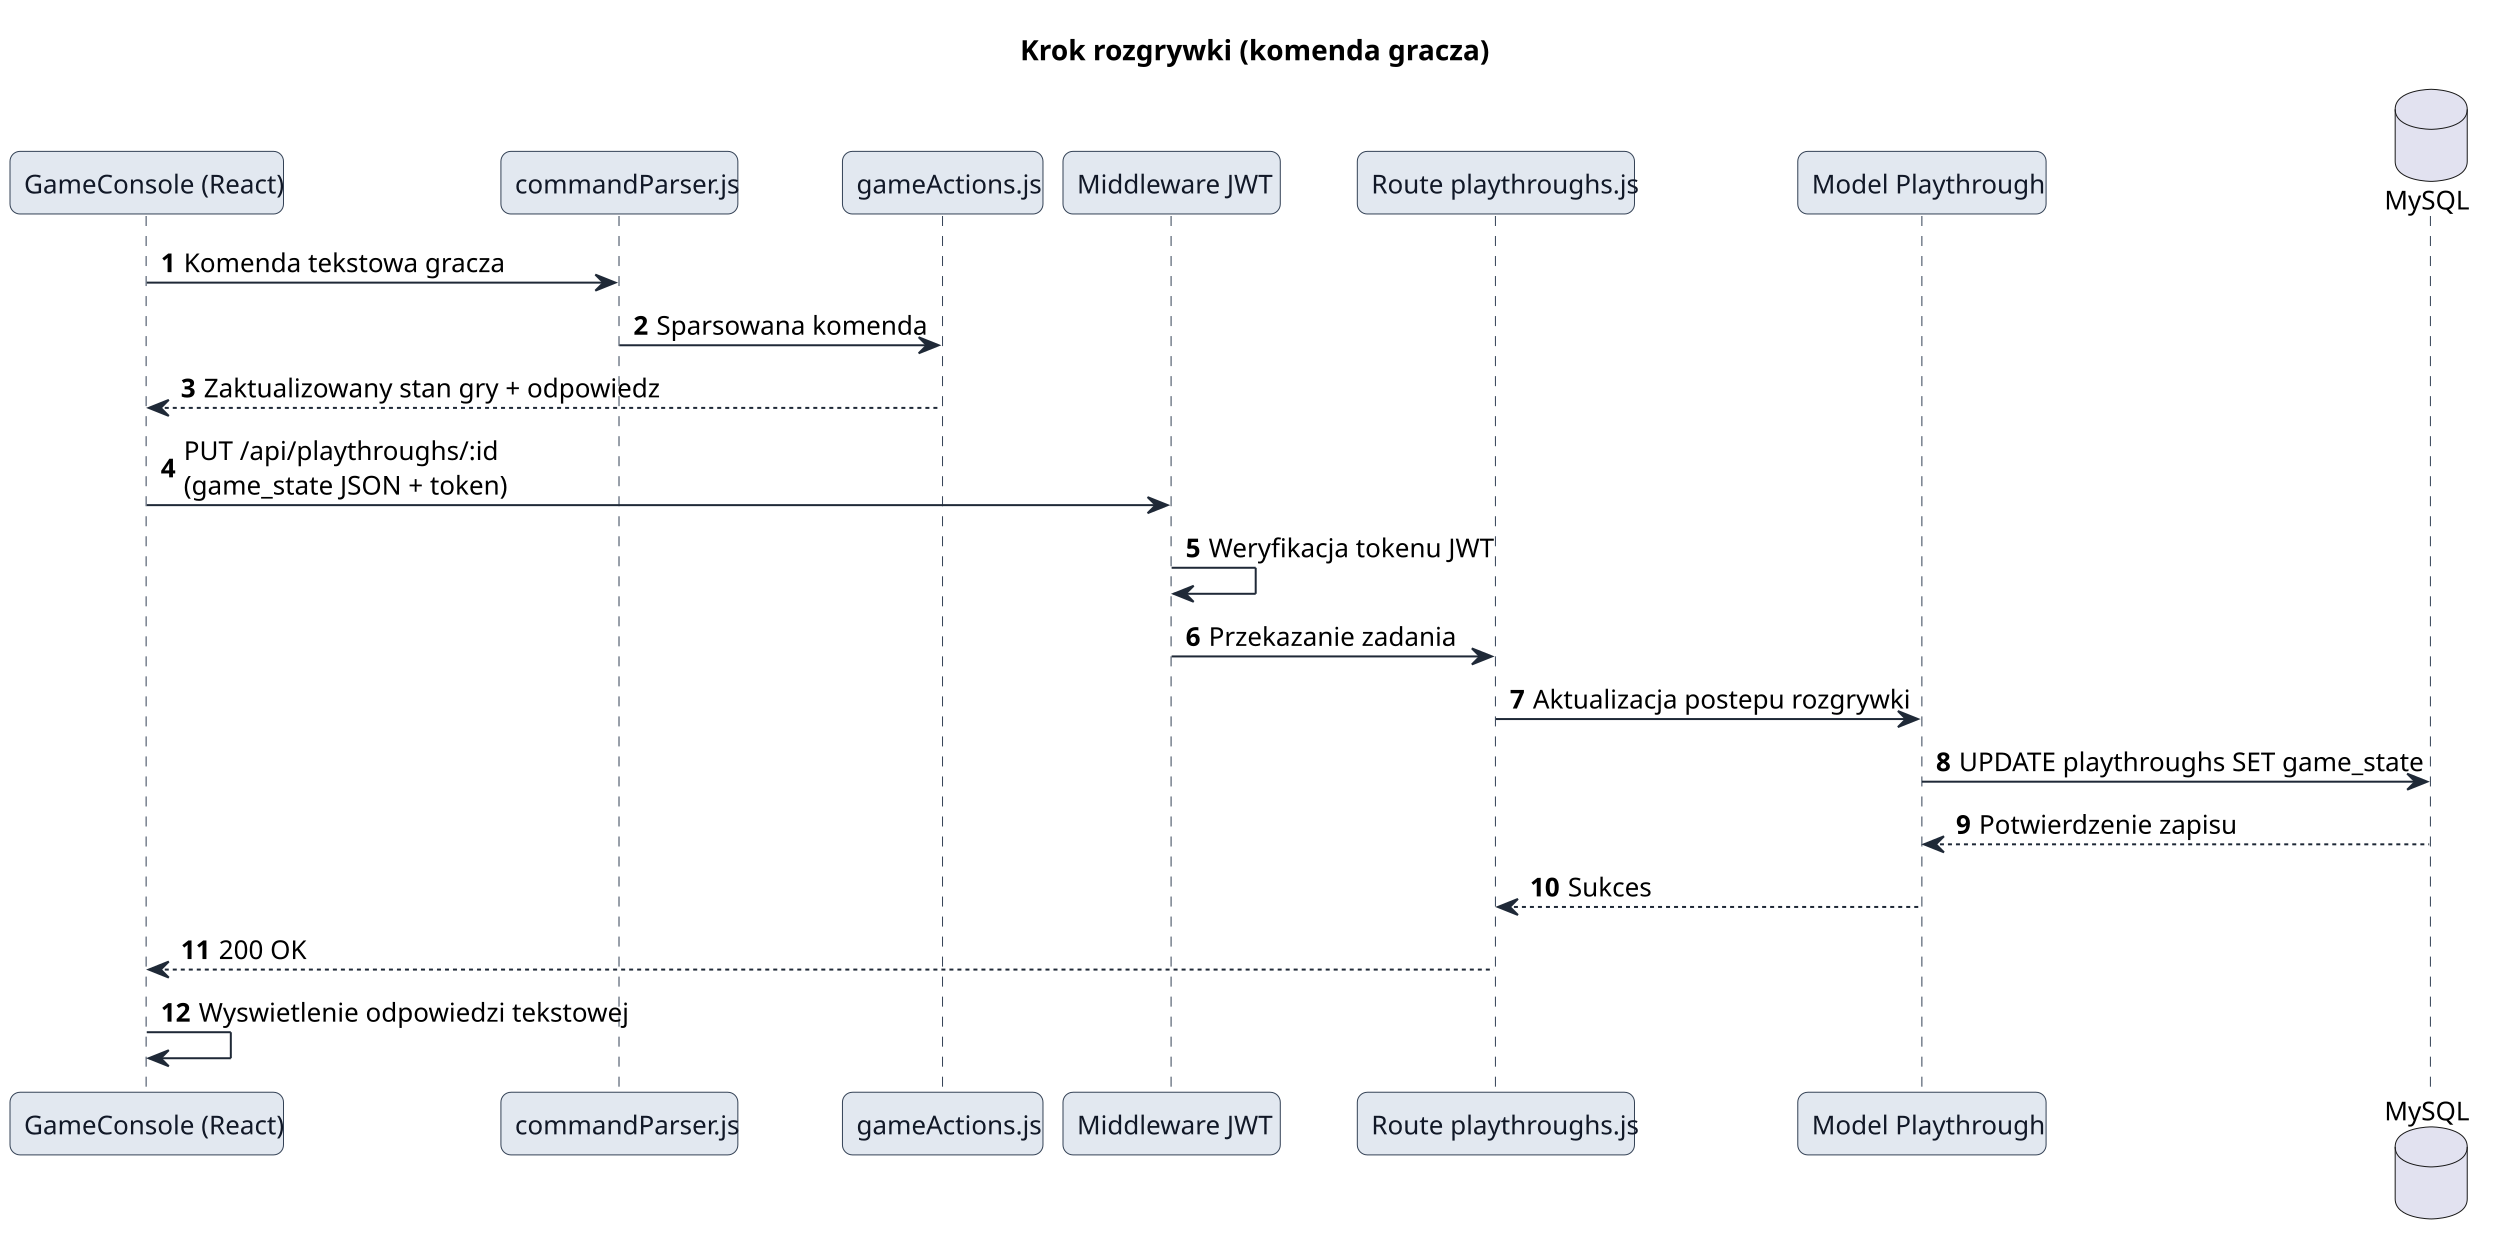
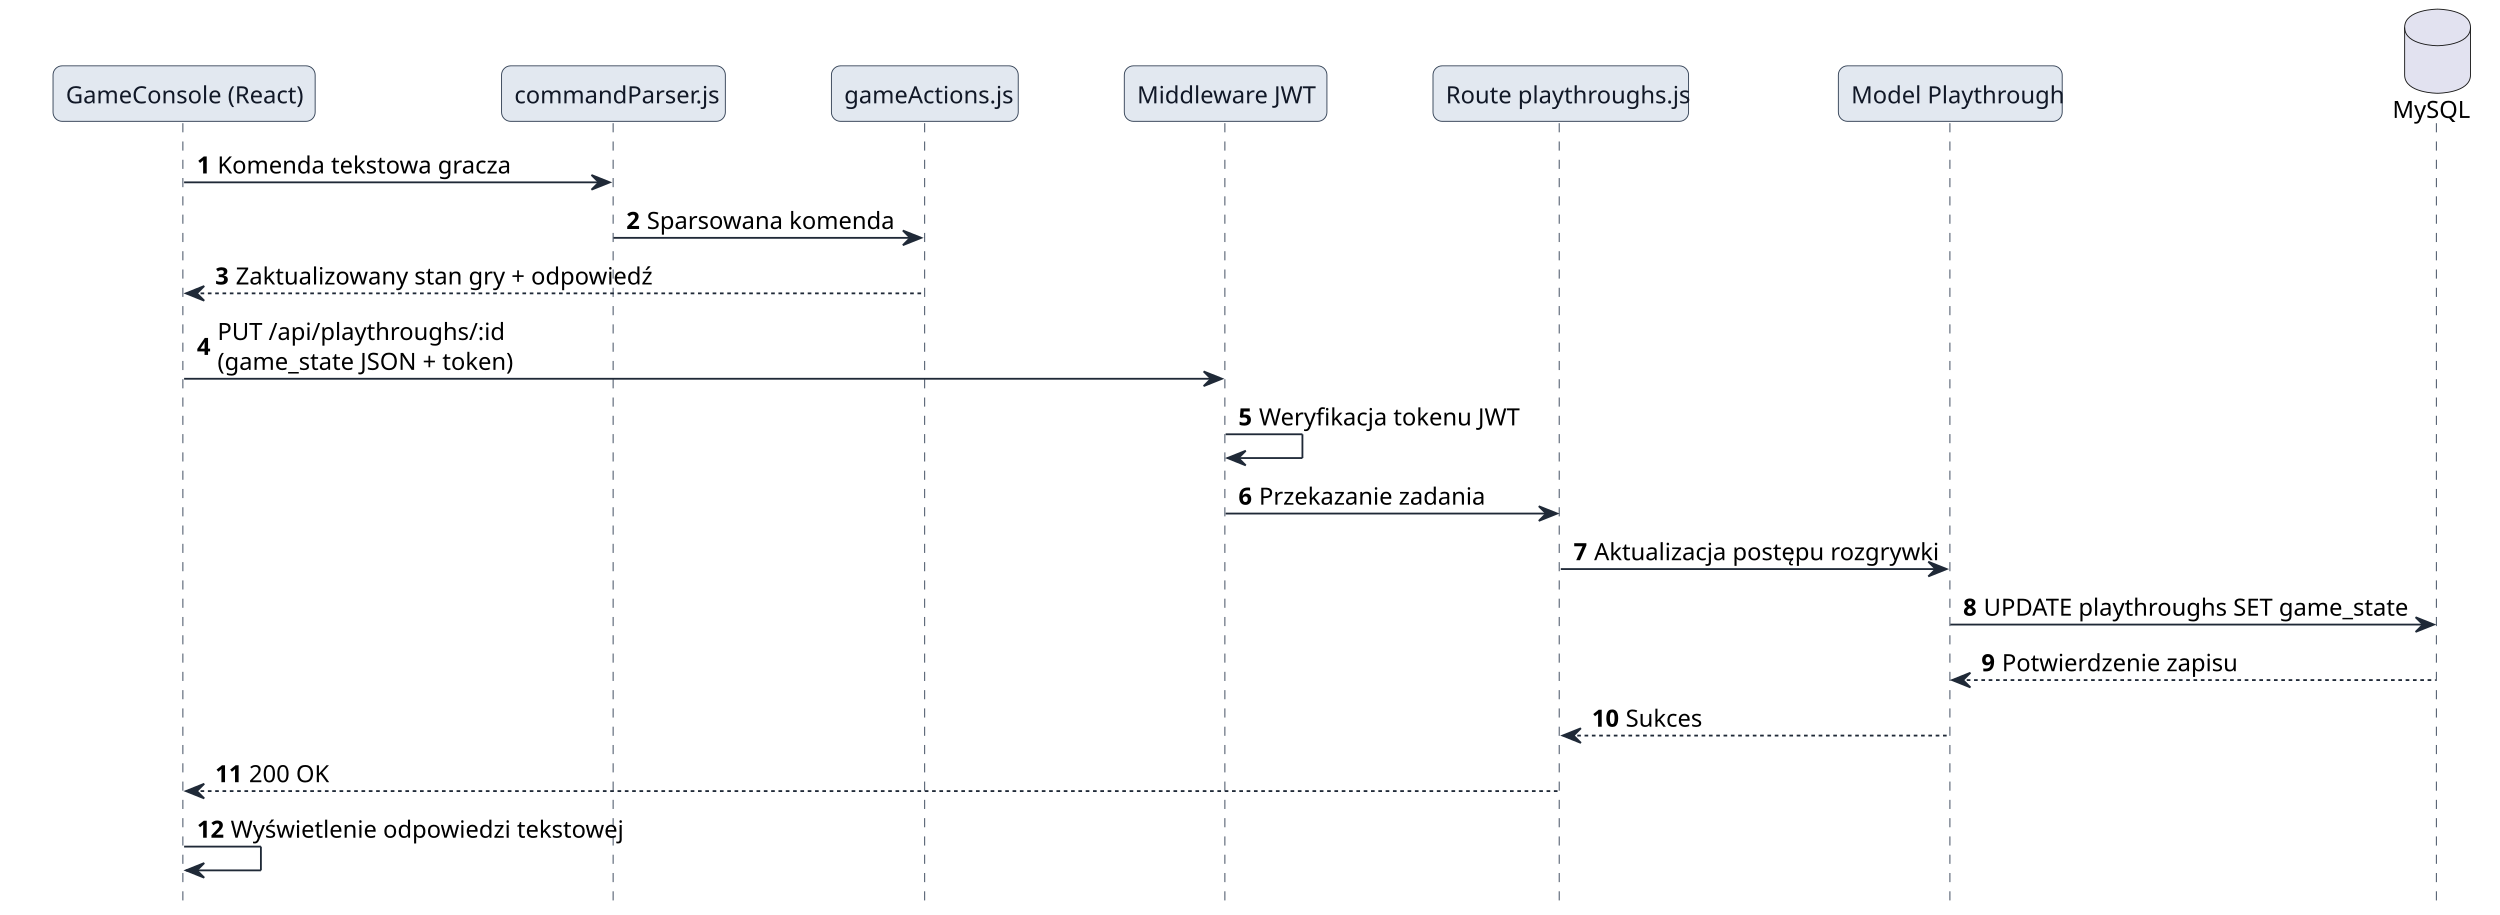
- <svg xmlns="http://www.w3.org/2000/svg" contentStyleType="text/css" data-diagram-type="SEQUENCE" height="625px" preserveAspectRatio="none" style="width:1249px;height:625px;background:#FFFFFF;" version="1.1" viewBox="0 0 1249 625" width="1249px" zoomAndPan="magnify">
+ <svg xmlns="http://www.w3.org/2000/svg" contentStyleType="text/css" data-diagram-type="SEQUENCE" height="500px" preserveAspectRatio="none" style="width:1367px;height:500px;background:#FFFFFF;" version="1.1" viewBox="0 0 1367 500" width="1367px" zoomAndPan="magnify">
  <defs />
  <g>
-     <text fill="#000000" font-family="'Segoe UI'" font-size="14" font-weight="bold" lengthAdjust="spacing" textLength="222.728" x="509.648" y="30.107">Krok rozgrywki (komenda gracza)</text>
    <g class="participant-lifeline" data-entity-uid="part1" data-qualified-name="GC" id="part1-lifeline">
      <g>
-         <rect fill="#000000" fill-opacity="0" height="438.783" width="8" x="69.318" y="107.912" />
-         <line style="stroke:#334155;stroke-width:0.5;stroke-dasharray:5,5;" x1="73" x2="73" y1="107.912" y2="546.695" />
+         <rect fill="#000000" fill-opacity="0" height="426.57" width="8" x="96.664" y="67.352" />
+         <line style="stroke:#334155;stroke-width:0.5;stroke-dasharray:5,5;" x1="100" x2="100" y1="67.352" y2="493.922" />
      </g>
    </g>
    <g class="participant-lifeline" data-entity-uid="part2" data-qualified-name="CP" id="part2-lifeline">
      <g>
-         <rect fill="#000000" fill-opacity="0" height="438.783" width="8" x="305.443" y="107.912" />
-         <line style="stroke:#334155;stroke-width:0.5;stroke-dasharray:5,5;" x1="309.256" x2="309.256" y1="107.912" y2="546.695" />
+         <rect fill="#000000" fill-opacity="0" height="426.57" width="8" x="331.436" y="67.352" />
+         <line style="stroke:#334155;stroke-width:0.5;stroke-dasharray:5,5;" x1="335.252" x2="335.252" y1="67.352" y2="493.922" />
      </g>
    </g>
    <g class="participant-lifeline" data-entity-uid="part3" data-qualified-name="GA" id="part3-lifeline">
      <g>
-         <rect fill="#000000" fill-opacity="0" height="438.783" width="8" x="466.978" y="107.912" />
-         <line style="stroke:#334155;stroke-width:0.5;stroke-dasharray:5,5;" x1="470.887" x2="470.887" y1="107.912" y2="546.695" />
+         <rect fill="#000000" fill-opacity="0" height="426.57" width="8" x="501.695" y="67.352" />
+         <line style="stroke:#334155;stroke-width:0.5;stroke-dasharray:5,5;" x1="505.62" x2="505.62" y1="67.352" y2="493.922" />
      </g>
    </g>
    <g class="participant-lifeline" data-entity-uid="part4" data-qualified-name="MJ" id="part4-lifeline">
      <g>
-         <rect fill="#000000" fill-opacity="0" height="438.783" width="8" x="581.35" y="107.912" />
-         <line style="stroke:#334155;stroke-width:0.5;stroke-dasharray:5,5;" x1="585.07" x2="585.07" y1="107.912" y2="546.695" />
+         <rect fill="#000000" fill-opacity="0" height="426.57" width="8" x="666.167" y="67.352" />
+         <line style="stroke:#334155;stroke-width:0.5;stroke-dasharray:5,5;" x1="669.769" x2="669.769" y1="67.352" y2="493.922" />
      </g>
    </g>
    <g class="participant-lifeline" data-entity-uid="part5" data-qualified-name="PR" id="part5-lifeline">
      <g>
-         <rect fill="#000000" fill-opacity="0" height="438.783" width="8" x="743.353" y="107.912" />
-         <line style="stroke:#334155;stroke-width:0.5;stroke-dasharray:5,5;" x1="747.114" x2="747.114" y1="107.912" y2="546.695" />
+         <rect fill="#000000" fill-opacity="0" height="426.57" width="8" x="849.435" y="67.352" />
+         <line style="stroke:#334155;stroke-width:0.5;stroke-dasharray:5,5;" x1="852.565" x2="852.565" y1="67.352" y2="493.922" />
      </g>
    </g>
    <g class="participant-lifeline" data-entity-uid="part6" data-qualified-name="PM" id="part6-lifeline">
      <g>
-         <rect fill="#000000" fill-opacity="0" height="438.783" width="8" x="956.197" y="107.912" />
-         <line style="stroke:#334155;stroke-width:0.5;stroke-dasharray:5,5;" x1="960.169" x2="960.169" y1="107.912" y2="546.695" />
+         <rect fill="#000000" fill-opacity="0" height="426.57" width="8" x="1062.412" y="67.352" />
+         <line style="stroke:#334155;stroke-width:0.5;stroke-dasharray:5,5;" x1="1066.213" x2="1066.213" y1="67.352" y2="493.922" />
      </g>
    </g>
    <g class="participant-lifeline" data-entity-uid="part7" data-qualified-name="DB" id="part7-lifeline">
      <g>
-         <rect fill="#000000" fill-opacity="0" height="438.783" width="8" x="1210.63" y="107.912" />
-         <line style="stroke:#334155;stroke-width:0.5;stroke-dasharray:5,5;" x1="1214.235" x2="1214.235" y1="107.912" y2="546.695" />
+         <rect fill="#000000" fill-opacity="0" height="426.57" width="8" x="1328.862" y="67.352" />
+         <line style="stroke:#334155;stroke-width:0.5;stroke-dasharray:5,5;" x1="1332.191" x2="1332.191" y1="67.352" y2="493.922" />
      </g>
    </g>
    <g class="participant participant-head" data-entity-uid="part1" data-qualified-name="GC" id="part1-head">
-       <rect fill="#E2E8F0" height="31.291" rx="5" ry="5" style="stroke:#334155;stroke-width:0.5;" width="136.637" x="5" y="75.621" />
-       <text fill="#111827" font-family="'Segoe UI'" font-size="13" lengthAdjust="spacing" textLength="122.637" x="12" y="96.649">GameConsole (React)</text>
-     </g>
-     <g class="participant participant-tail" data-entity-uid="part1" data-qualified-name="GC" id="part1-tail">
-       <rect fill="#E2E8F0" height="31.291" rx="5" ry="5" style="stroke:#334155;stroke-width:0.5;" width="136.637" x="5" y="545.695" />
-       <text fill="#111827" font-family="'Segoe UI'" font-size="13" lengthAdjust="spacing" textLength="122.637" x="12" y="566.724">GameConsole (React)</text>
+       <rect fill="#E2E8F0" height="30.352" rx="5" ry="5" style="stroke:#334155;stroke-width:0.5;" width="143.327" x="29" y="36" />
+       <text fill="#111827" font-family="'Book Antiqua'" font-size="13" lengthAdjust="spacing" textLength="129.327" x="36" y="56.495">GameConsole (React)</text>
    </g>
    <g class="participant participant-head" data-entity-uid="part2" data-qualified-name="CP" id="part2-head">
-       <rect fill="#E2E8F0" height="31.291" rx="5" ry="5" style="stroke:#334155;stroke-width:0.5;" width="118.374" x="250.256" y="75.621" />
-       <text fill="#111827" font-family="'Segoe UI'" font-size="13" lengthAdjust="spacing" textLength="104.374" x="257.256" y="96.649">commandParser.js</text>
-     </g>
-     <g class="participant participant-tail" data-entity-uid="part2" data-qualified-name="CP" id="part2-tail">
-       <rect fill="#E2E8F0" height="31.291" rx="5" ry="5" style="stroke:#334155;stroke-width:0.5;" width="118.374" x="250.256" y="545.695" />
-       <text fill="#111827" font-family="'Segoe UI'" font-size="13" lengthAdjust="spacing" textLength="104.374" x="257.256" y="566.724">commandParser.js</text>
+       <rect fill="#E2E8F0" height="30.352" rx="5" ry="5" style="stroke:#334155;stroke-width:0.5;" width="122.367" x="274.252" y="36" />
+       <text fill="#111827" font-family="'Book Antiqua'" font-size="13" lengthAdjust="spacing" textLength="108.367" x="281.252" y="56.495">commandParser.js</text>
    </g>
    <g class="participant participant-head" data-entity-uid="part3" data-qualified-name="GA" id="part3-head">
-       <rect fill="#E2E8F0" height="31.291" rx="5" ry="5" style="stroke:#334155;stroke-width:0.5;" width="100.182" x="420.887" y="75.621" />
-       <text fill="#111827" font-family="'Segoe UI'" font-size="13" lengthAdjust="spacing" textLength="86.182" x="427.887" y="96.649">gameActions.js</text>
-     </g>
-     <g class="participant participant-tail" data-entity-uid="part3" data-qualified-name="GA" id="part3-tail">
-       <rect fill="#E2E8F0" height="31.291" rx="5" ry="5" style="stroke:#334155;stroke-width:0.5;" width="100.182" x="420.887" y="545.695" />
-       <text fill="#111827" font-family="'Segoe UI'" font-size="13" lengthAdjust="spacing" textLength="86.182" x="427.887" y="566.724">gameActions.js</text>
+       <rect fill="#E2E8F0" height="30.352" rx="5" ry="5" style="stroke:#334155;stroke-width:0.5;" width="102.15" x="454.62" y="36" />
+       <text fill="#111827" font-family="'Book Antiqua'" font-size="13" lengthAdjust="spacing" textLength="88.15" x="461.62" y="56.495">gameActions.js</text>
    </g>
    <g class="participant participant-head" data-entity-uid="part4" data-qualified-name="MJ" id="part4-head">
-       <rect fill="#E2E8F0" height="31.291" rx="5" ry="5" style="stroke:#334155;stroke-width:0.5;" width="108.561" x="531.07" y="75.621" />
-       <text fill="#111827" font-family="'Segoe UI'" font-size="13" lengthAdjust="spacing" textLength="94.561" x="538.07" y="96.649">Middleware JWT</text>
-     </g>
-     <g class="participant participant-tail" data-entity-uid="part4" data-qualified-name="MJ" id="part4-tail">
-       <rect fill="#E2E8F0" height="31.291" rx="5" ry="5" style="stroke:#334155;stroke-width:0.5;" width="108.561" x="531.07" y="545.695" />
-       <text fill="#111827" font-family="'Segoe UI'" font-size="13" lengthAdjust="spacing" textLength="94.561" x="538.07" y="566.724">Middleware JWT</text>
+       <rect fill="#E2E8F0" height="30.352" rx="5" ry="5" style="stroke:#334155;stroke-width:0.5;" width="110.795" x="614.769" y="36" />
+       <text fill="#111827" font-family="'Book Antiqua'" font-size="13" lengthAdjust="spacing" textLength="96.795" x="621.769" y="56.495">Middleware JWT</text>
    </g>
    <g class="participant participant-head" data-entity-uid="part5" data-qualified-name="PR" id="part5-head">
-       <rect fill="#E2E8F0" height="31.291" rx="5" ry="5" style="stroke:#334155;stroke-width:0.5;" width="138.477" x="678.114" y="75.621" />
-       <text fill="#111827" font-family="'Segoe UI'" font-size="13" lengthAdjust="spacing" textLength="124.478" x="685.114" y="96.649">Route playthroughs.js</text>
-     </g>
-     <g class="participant participant-tail" data-entity-uid="part5" data-qualified-name="PR" id="part5-tail">
-       <rect fill="#E2E8F0" height="31.291" rx="5" ry="5" style="stroke:#334155;stroke-width:0.5;" width="138.477" x="678.114" y="545.695" />
-       <text fill="#111827" font-family="'Segoe UI'" font-size="13" lengthAdjust="spacing" textLength="124.478" x="685.114" y="566.724">Route playthroughs.js</text>
+       <rect fill="#E2E8F0" height="30.352" rx="5" ry="5" style="stroke:#334155;stroke-width:0.5;" width="139.741" x="783.565" y="36" />
+       <text fill="#111827" font-family="'Book Antiqua'" font-size="13" lengthAdjust="spacing" textLength="125.741" x="790.565" y="56.495">Route playthroughs.js</text>
    </g>
    <g class="participant participant-head" data-entity-uid="part6" data-qualified-name="PM" id="part6-head">
-       <rect fill="#E2E8F0" height="31.291" rx="5" ry="5" style="stroke:#334155;stroke-width:0.5;" width="124.056" x="898.169" y="75.621" />
-       <text fill="#111827" font-family="'Segoe UI'" font-size="13" lengthAdjust="spacing" textLength="110.056" x="905.169" y="96.649">Model Playthrough</text>
-     </g>
-     <g class="participant participant-tail" data-entity-uid="part6" data-qualified-name="PM" id="part6-tail">
-       <rect fill="#E2E8F0" height="31.291" rx="5" ry="5" style="stroke:#334155;stroke-width:0.5;" width="124.056" x="898.169" y="545.695" />
-       <text fill="#111827" font-family="'Segoe UI'" font-size="13" lengthAdjust="spacing" textLength="110.056" x="905.169" y="566.724">Model Playthrough</text>
+       <rect fill="#E2E8F0" height="30.352" rx="5" ry="5" style="stroke:#334155;stroke-width:0.5;" width="122.399" x="1005.213" y="36" />
+       <text fill="#111827" font-family="'Book Antiqua'" font-size="13" lengthAdjust="spacing" textLength="108.399" x="1012.213" y="56.495">Model Playthrough</text>
    </g>
    <g class="participant participant-head" data-entity-uid="part7" data-qualified-name="DB" id="part7-head">
-       <text fill="#000000" font-family="'Segoe UI'" font-size="13" lengthAdjust="spacing" textLength="40.79" x="1191.235" y="104.649">MySQL</text>
-       <path d="M1196.63,54.621 C1196.63,44.621 1214.63,44.621 1214.63,44.621 C1214.63,44.621 1232.63,44.621 1232.63,54.621 L1232.63,80.621 C1232.63,90.621 1214.63,90.621 1214.63,90.621 C1214.63,90.621 1196.63,90.621 1196.63,80.621 L1196.63,54.621" fill="#E2E2F0" style="stroke:#181818;stroke-width:0.5;" />
-       <path d="M1196.63,54.621 C1196.63,64.621 1214.63,64.621 1214.63,64.621 C1214.63,64.621 1232.63,64.621 1232.63,54.621" fill="none" style="stroke:#181818;stroke-width:0.5;" />
-     </g>
-     <g class="participant participant-tail" data-entity-uid="part7" data-qualified-name="DB" id="part7-tail">
-       <text fill="#000000" font-family="'Segoe UI'" font-size="13" lengthAdjust="spacing" textLength="40.79" x="1191.235" y="559.724">MySQL</text>
-       <path d="M1196.63,572.986 C1196.63,562.986 1214.63,562.986 1214.63,562.986 C1214.63,562.986 1232.63,562.986 1232.63,572.986 L1232.63,598.986 C1232.63,608.986 1214.63,608.986 1214.63,608.986 C1214.63,608.986 1196.63,608.986 1196.63,598.986 L1196.63,572.986" fill="#E2E2F0" style="stroke:#181818;stroke-width:0.5;" />
-       <path d="M1196.63,572.986 C1196.63,582.986 1214.63,582.986 1214.63,582.986 C1214.63,582.986 1232.63,582.986 1232.63,572.986" fill="none" style="stroke:#181818;stroke-width:0.5;" />
+       <text fill="#000000" font-family="'Book Antiqua'" font-size="13" lengthAdjust="spacing" textLength="43.342" x="1308.191" y="64.495">MySQL</text>
+       <path d="M1314.862,15 C1314.862,5 1332.862,5 1332.862,5 C1332.862,5 1350.862,5 1350.862,15 L1350.862,41 C1350.862,51 1332.862,51 1332.862,51 C1332.862,51 1314.862,51 1314.862,41 L1314.862,15" fill="#E2E2F0" style="stroke:#181818;stroke-width:0.5;" />
+       <path d="M1314.862,15 C1314.862,25 1332.862,25 1332.862,25 C1332.862,25 1350.862,25 1350.862,15" fill="none" style="stroke:#181818;stroke-width:0.5;" />
    </g>
    <g class="message" data-entity-1="part1" data-entity-2="part2" id="msg1">
-       <polygon fill="#1F2937" points="297.443,137.203,307.443,141.203,297.443,145.203,301.443,141.203" style="stroke:#1F2937;stroke-width:1;" />
-       <line style="stroke:#1F2937;stroke-width:1;" x1="73.318" x2="303.443" y1="141.203" y2="141.203" />
-       <text fill="#000000" font-family="'Segoe UI'" font-size="13" font-weight="bold" lengthAdjust="spacing" textLength="7.478" x="80.318" y="135.94">1</text>
-       <text fill="#000000" font-family="'Segoe UI'" font-size="13" lengthAdjust="spacing" textLength="150.401" x="91.796" y="135.94">Komenda tekstowa gracza</text>
+       <polygon fill="#1F2937" points="323.436,95.703,333.436,99.703,323.436,103.703,327.436,99.703" style="stroke:#1F2937;stroke-width:1;" />
+       <line style="stroke:#1F2937;stroke-width:1;" x1="100.664" x2="329.436" y1="99.703" y2="99.703" />
+       <text fill="#000000" font-family="'Book Antiqua'" font-size="13" font-weight="bold" lengthAdjust="spacing" textLength="7.23" x="107.664" y="94.847">1</text>
+       <text fill="#000000" font-family="'Book Antiqua'" font-size="13" lengthAdjust="spacing" textLength="153.194" x="118.894" y="94.847">Komenda tekstowa gracza</text>
    </g>
    <g class="message" data-entity-1="part2" data-entity-2="part3" id="msg2">
-       <polygon fill="#1F2937" points="458.978,168.494,468.978,172.494,458.978,176.494,462.978,172.494" style="stroke:#1F2937;stroke-width:1;" />
-       <line style="stroke:#1F2937;stroke-width:1;" x1="309.443" x2="464.978" y1="172.494" y2="172.494" />
-       <text fill="#000000" font-family="'Segoe UI'" font-size="13" font-weight="bold" lengthAdjust="spacing" textLength="7.478" x="316.443" y="167.231">2</text>
-       <text fill="#000000" font-family="'Segoe UI'" font-size="13" lengthAdjust="spacing" textLength="126.058" x="327.92" y="167.231">Sparsowana komenda</text>
+       <polygon fill="#1F2937" points="493.695,126.055,503.695,130.055,493.695,134.055,497.695,130.055" style="stroke:#1F2937;stroke-width:1;" />
+       <line style="stroke:#1F2937;stroke-width:1;" x1="335.436" x2="499.695" y1="130.055" y2="130.055" />
+       <text fill="#000000" font-family="'Book Antiqua'" font-size="13" font-weight="bold" lengthAdjust="spacing" textLength="7.23" x="342.436" y="125.198">2</text>
+       <text fill="#000000" font-family="'Book Antiqua'" font-size="13" lengthAdjust="spacing" textLength="129.359" x="353.666" y="125.198">Sparsowana komenda</text>
    </g>
    <g class="message" data-entity-1="part3" data-entity-2="part1" id="msg3">
-       <polygon fill="#1F2937" points="84.318,199.785,74.318,203.785,84.318,207.785,80.318,203.785" style="stroke:#1F2937;stroke-width:1;" />
-       <line style="stroke:#1F2937;stroke-width:1;stroke-dasharray:2,2;" x1="78.318" x2="469.978" y1="203.785" y2="203.785" />
-       <text fill="#000000" font-family="'Segoe UI'" font-size="13" font-weight="bold" lengthAdjust="spacing" textLength="7.478" x="90.318" y="198.523">3</text>
-       <text fill="#000000" font-family="'Segoe UI'" font-size="13" lengthAdjust="spacing" textLength="217.217" x="101.796" y="198.523">Zaktualizowany stan gry + odpowiedz</text>
+       <polygon fill="#1F2937" points="111.664,156.406,101.664,160.406,111.664,164.406,107.664,160.406" style="stroke:#1F2937;stroke-width:1;" />
+       <line style="stroke:#1F2937;stroke-width:1;stroke-dasharray:2,2;" x1="105.664" x2="504.695" y1="160.406" y2="160.406" />
+       <text fill="#000000" font-family="'Book Antiqua'" font-size="13" font-weight="bold" lengthAdjust="spacing" textLength="7.23" x="117.664" y="155.55">3</text>
+       <text fill="#000000" font-family="'Book Antiqua'" font-size="13" lengthAdjust="spacing" textLength="216.423" x="128.894" y="155.55">Zaktualizowany stan gry + odpowiedź</text>
    </g>
    <g class="message" data-entity-1="part1" data-entity-2="part4" id="msg4">
-       <polygon fill="#1F2937" points="573.35,248.367,583.35,252.367,573.35,256.367,577.35,252.367" style="stroke:#1F2937;stroke-width:1;" />
-       <line style="stroke:#1F2937;stroke-width:1;" x1="73.318" x2="579.35" y1="252.367" y2="252.367" />
-       <text fill="#000000" font-family="'Segoe UI'" font-size="13" font-weight="bold" lengthAdjust="spacing" textLength="7.478" x="80.318" y="238.459">4</text>
-       <text fill="#000000" font-family="'Segoe UI'" font-size="13" lengthAdjust="spacing" textLength="148.288" x="91.796" y="229.814">PUT /api/playthroughs/:id</text>
-       <text fill="#000000" font-family="'Segoe UI'" font-size="13" lengthAdjust="spacing" textLength="156.533" x="91.796" y="247.105">(game_state JSON + token)</text>
+       <polygon fill="#1F2937" points="658.167,203.109,668.167,207.109,658.167,211.109,662.167,207.109" style="stroke:#1F2937;stroke-width:1;" />
+       <line style="stroke:#1F2937;stroke-width:1;" x1="100.664" x2="664.167" y1="207.109" y2="207.109" />
+       <text fill="#000000" font-family="'Book Antiqua'" font-size="13" font-weight="bold" lengthAdjust="spacing" textLength="7.23" x="107.664" y="194.077">4</text>
+       <text fill="#000000" font-family="'Book Antiqua'" font-size="13" lengthAdjust="spacing" textLength="145.964" x="118.894" y="185.901">PUT /api/playthroughs/:id</text>
+       <text fill="#000000" font-family="'Book Antiqua'" font-size="13" lengthAdjust="spacing" textLength="161.491" x="118.894" y="202.253">(game_state JSON + token)</text>
    </g>
    <g class="message" data-entity-1="part4" data-entity-2="part4" id="msg5">
-       <line style="stroke:#1F2937;stroke-width:1;" x1="585.35" x2="627.35" y1="283.658" y2="283.658" />
-       <line style="stroke:#1F2937;stroke-width:1;" x1="627.35" x2="627.35" y1="283.658" y2="296.658" />
-       <line style="stroke:#1F2937;stroke-width:1;" x1="586.35" x2="627.35" y1="296.658" y2="296.658" />
-       <polygon fill="#1F2937" points="596.35,292.658,586.35,296.658,596.35,300.658,592.35,296.658" style="stroke:#1F2937;stroke-width:1;" />
-       <text fill="#000000" font-family="'Segoe UI'" font-size="13" font-weight="bold" lengthAdjust="spacing" textLength="7.478" x="592.35" y="278.396">5</text>
-       <text fill="#000000" font-family="'Segoe UI'" font-size="13" lengthAdjust="spacing" textLength="136.525" x="603.828" y="278.396">Weryfikacja tokenu JWT</text>
+       <line style="stroke:#1F2937;stroke-width:1;" x1="670.167" x2="712.167" y1="237.461" y2="237.461" />
+       <line style="stroke:#1F2937;stroke-width:1;" x1="712.167" x2="712.167" y1="237.461" y2="250.461" />
+       <line style="stroke:#1F2937;stroke-width:1;" x1="671.167" x2="712.167" y1="250.461" y2="250.461" />
+       <polygon fill="#1F2937" points="681.167,246.461,671.167,250.461,681.167,254.461,677.167,250.461" style="stroke:#1F2937;stroke-width:1;" />
+       <text fill="#000000" font-family="'Book Antiqua'" font-size="13" font-weight="bold" lengthAdjust="spacing" textLength="7.23" x="677.167" y="232.605">5</text>
+       <text fill="#000000" font-family="'Book Antiqua'" font-size="13" lengthAdjust="spacing" textLength="140.144" x="688.397" y="232.605">Weryfikacja tokenu JWT</text>
    </g>
    <g class="message" data-entity-1="part4" data-entity-2="part5" id="msg6">
-       <polygon fill="#1F2937" points="735.353,323.949,745.353,327.949,735.353,331.949,739.353,327.949" style="stroke:#1F2937;stroke-width:1;" />
-       <line style="stroke:#1F2937;stroke-width:1;" x1="585.35" x2="741.353" y1="327.949" y2="327.949" />
-       <text fill="#000000" font-family="'Segoe UI'" font-size="13" font-weight="bold" lengthAdjust="spacing" textLength="7.478" x="592.35" y="322.687">6</text>
-       <text fill="#000000" font-family="'Segoe UI'" font-size="13" lengthAdjust="spacing" textLength="114.791" x="603.828" y="322.687">Przekazanie zadania</text>
+       <polygon fill="#1F2937" points="841.435,276.812,851.435,280.812,841.435,284.812,845.435,280.812" style="stroke:#1F2937;stroke-width:1;" />
+       <line style="stroke:#1F2937;stroke-width:1;" x1="670.167" x2="847.435" y1="280.812" y2="280.812" />
+       <text fill="#000000" font-family="'Book Antiqua'" font-size="13" font-weight="bold" lengthAdjust="spacing" textLength="7.23" x="677.167" y="275.956">6</text>
+       <text fill="#000000" font-family="'Book Antiqua'" font-size="13" lengthAdjust="spacing" textLength="120.688" x="688.397" y="275.956">Przekazanie zadania</text>
    </g>
    <g class="message" data-entity-1="part5" data-entity-2="part6" id="msg7">
-       <polygon fill="#1F2937" points="948.197,355.24,958.197,359.24,948.197,363.24,952.197,359.24" style="stroke:#1F2937;stroke-width:1;" />
-       <line style="stroke:#1F2937;stroke-width:1;" x1="747.353" x2="954.197" y1="359.24" y2="359.24" />
-       <text fill="#000000" font-family="'Segoe UI'" font-size="13" font-weight="bold" lengthAdjust="spacing" textLength="7.478" x="754.353" y="353.978">7</text>
-       <text fill="#000000" font-family="'Segoe UI'" font-size="13" lengthAdjust="spacing" textLength="177.366" x="765.831" y="353.978">Aktualizacja postepu rozgrywki</text>
+       <polygon fill="#1F2937" points="1054.412,307.164,1064.412,311.164,1054.412,315.164,1058.412,311.164" style="stroke:#1F2937;stroke-width:1;" />
+       <line style="stroke:#1F2937;stroke-width:1;" x1="853.435" x2="1060.412" y1="311.164" y2="311.164" />
+       <text fill="#000000" font-family="'Book Antiqua'" font-size="13" font-weight="bold" lengthAdjust="spacing" textLength="7.23" x="860.435" y="306.308">7</text>
+       <text fill="#000000" font-family="'Book Antiqua'" font-size="13" lengthAdjust="spacing" textLength="177.747" x="871.665" y="306.308">Aktualizacja postępu rozgrywki</text>
    </g>
    <g class="message" data-entity-1="part6" data-entity-2="part7" id="msg8">
-       <polygon fill="#1F2937" points="1202.63,386.531,1212.63,390.531,1202.63,394.531,1206.63,390.531" style="stroke:#1F2937;stroke-width:1;" />
-       <line style="stroke:#1F2937;stroke-width:1;" x1="960.197" x2="1208.63" y1="390.531" y2="390.531" />
-       <text fill="#000000" font-family="'Segoe UI'" font-size="13" font-weight="bold" lengthAdjust="spacing" textLength="7.478" x="967.197" y="385.269">8</text>
-       <text fill="#000000" font-family="'Segoe UI'" font-size="13" lengthAdjust="spacing" textLength="218.956" x="978.674" y="385.269">UPDATE playthroughs SET game_state</text>
+       <polygon fill="#1F2937" points="1320.862,337.516,1330.862,341.516,1320.862,345.516,1324.862,341.516" style="stroke:#1F2937;stroke-width:1;" />
+       <line style="stroke:#1F2937;stroke-width:1;" x1="1066.412" x2="1326.862" y1="341.516" y2="341.516" />
+       <text fill="#000000" font-family="'Book Antiqua'" font-size="13" font-weight="bold" lengthAdjust="spacing" textLength="7.23" x="1073.412" y="336.659">8</text>
+       <text fill="#000000" font-family="'Book Antiqua'" font-size="13" lengthAdjust="spacing" textLength="231.22" x="1084.642" y="336.659">UPDATE playthroughs SET game_state</text>
    </g>
    <g class="message" data-entity-1="part7" data-entity-2="part6" id="msg9">
-       <polygon fill="#1F2937" points="971.197,417.822,961.197,421.822,971.197,425.822,967.197,421.822" style="stroke:#1F2937;stroke-width:1;" />
-       <line style="stroke:#1F2937;stroke-width:1;stroke-dasharray:2,2;" x1="965.197" x2="1213.63" y1="421.822" y2="421.822" />
-       <text fill="#000000" font-family="'Segoe UI'" font-size="13" font-weight="bold" lengthAdjust="spacing" textLength="7.478" x="977.197" y="416.56">9</text>
-       <text fill="#000000" font-family="'Segoe UI'" font-size="13" lengthAdjust="spacing" textLength="120.517" x="988.674" y="416.56">Potwierdzenie zapisu</text>
+       <polygon fill="#1F2937" points="1077.412,367.867,1067.412,371.867,1077.412,375.867,1073.412,371.867" style="stroke:#1F2937;stroke-width:1;" />
+       <line style="stroke:#1F2937;stroke-width:1;stroke-dasharray:2,2;" x1="1071.412" x2="1331.862" y1="371.867" y2="371.867" />
+       <text fill="#000000" font-family="'Book Antiqua'" font-size="13" font-weight="bold" lengthAdjust="spacing" textLength="7.23" x="1083.412" y="367.011">9</text>
+       <text fill="#000000" font-family="'Book Antiqua'" font-size="13" lengthAdjust="spacing" textLength="122.846" x="1094.642" y="367.011">Potwierdzenie zapisu</text>
    </g>
    <g class="message" data-entity-1="part6" data-entity-2="part5" id="msg10">
-       <polygon fill="#1F2937" points="758.353,449.113,748.353,453.113,758.353,457.113,754.353,453.113" style="stroke:#1F2937;stroke-width:1;" />
-       <line style="stroke:#1F2937;stroke-width:1;stroke-dasharray:2,2;" x1="752.353" x2="959.197" y1="453.113" y2="453.113" />
-       <text fill="#000000" font-family="'Segoe UI'" font-size="13" font-weight="bold" lengthAdjust="spacing" textLength="14.955" x="764.353" y="447.851">10</text>
-       <text fill="#000000" font-family="'Segoe UI'" font-size="13" lengthAdjust="spacing" textLength="39.044" x="783.308" y="447.851">Sukces</text>
+       <polygon fill="#1F2937" points="864.435,398.219,854.435,402.219,864.435,406.219,860.435,402.219" style="stroke:#1F2937;stroke-width:1;" />
+       <line style="stroke:#1F2937;stroke-width:1;stroke-dasharray:2,2;" x1="858.435" x2="1065.412" y1="402.219" y2="402.219" />
+       <text fill="#000000" font-family="'Book Antiqua'" font-size="13" font-weight="bold" lengthAdjust="spacing" textLength="14.46" x="870.435" y="397.362">10</text>
+       <text fill="#000000" font-family="'Book Antiqua'" font-size="13" lengthAdjust="spacing" textLength="42.631" x="888.895" y="397.362">Sukces</text>
    </g>
    <g class="message" data-entity-1="part5" data-entity-2="part1" id="msg11">
-       <polygon fill="#1F2937" points="84.318,480.404,74.318,484.404,84.318,488.404,80.318,484.404" style="stroke:#1F2937;stroke-width:1;" />
-       <line style="stroke:#1F2937;stroke-width:1;stroke-dasharray:2,2;" x1="78.318" x2="746.353" y1="484.404" y2="484.404" />
-       <text fill="#000000" font-family="'Segoe UI'" font-size="13" font-weight="bold" lengthAdjust="spacing" textLength="14.955" x="90.318" y="479.142">11</text>
-       <text fill="#000000" font-family="'Segoe UI'" font-size="13" lengthAdjust="spacing" textLength="41.926" x="109.273" y="479.142">200 OK</text>
+       <polygon fill="#1F2937" points="111.664,428.57,101.664,432.57,111.664,436.57,107.664,432.57" style="stroke:#1F2937;stroke-width:1;" />
+       <line style="stroke:#1F2937;stroke-width:1;stroke-dasharray:2,2;" x1="105.664" x2="852.435" y1="432.57" y2="432.57" />
+       <text fill="#000000" font-family="'Book Antiqua'" font-size="13" font-weight="bold" lengthAdjust="spacing" textLength="14.46" x="117.664" y="427.714">11</text>
+       <text fill="#000000" font-family="'Book Antiqua'" font-size="13" lengthAdjust="spacing" textLength="44.084" x="136.124" y="427.714">200 OK</text>
    </g>
    <g class="message" data-entity-1="part1" data-entity-2="part1" id="msg12">
-       <line style="stroke:#1F2937;stroke-width:1;" x1="73.318" x2="115.318" y1="515.695" y2="515.695" />
-       <line style="stroke:#1F2937;stroke-width:1;" x1="115.318" x2="115.318" y1="515.695" y2="528.695" />
-       <line style="stroke:#1F2937;stroke-width:1;" x1="74.318" x2="115.318" y1="528.695" y2="528.695" />
-       <polygon fill="#1F2937" points="84.318,524.695,74.318,528.695,84.318,532.695,80.318,528.695" style="stroke:#1F2937;stroke-width:1;" />
-       <text fill="#000000" font-family="'Segoe UI'" font-size="13" font-weight="bold" lengthAdjust="spacing" textLength="14.955" x="80.318" y="510.433">12</text>
-       <text fill="#000000" font-family="'Segoe UI'" font-size="13" lengthAdjust="spacing" textLength="203.169" x="99.273" y="510.433">Wyswietlenie odpowiedzi tekstowej</text>
+       <line style="stroke:#1F2937;stroke-width:1;" x1="100.664" x2="142.664" y1="462.922" y2="462.922" />
+       <line style="stroke:#1F2937;stroke-width:1;" x1="142.664" x2="142.664" y1="462.922" y2="475.922" />
+       <line style="stroke:#1F2937;stroke-width:1;" x1="101.664" x2="142.664" y1="475.922" y2="475.922" />
+       <polygon fill="#1F2937" points="111.664,471.922,101.664,475.922,111.664,479.922,107.664,475.922" style="stroke:#1F2937;stroke-width:1;" />
+       <text fill="#000000" font-family="'Book Antiqua'" font-size="13" font-weight="bold" lengthAdjust="spacing" textLength="14.46" x="107.664" y="458.065">12</text>
+       <text fill="#000000" font-family="'Book Antiqua'" font-size="13" lengthAdjust="spacing" textLength="202.312" x="126.124" y="458.065">Wyświetlenie odpowiedzi tekstowej</text>
    </g>
  </g>
</svg>
